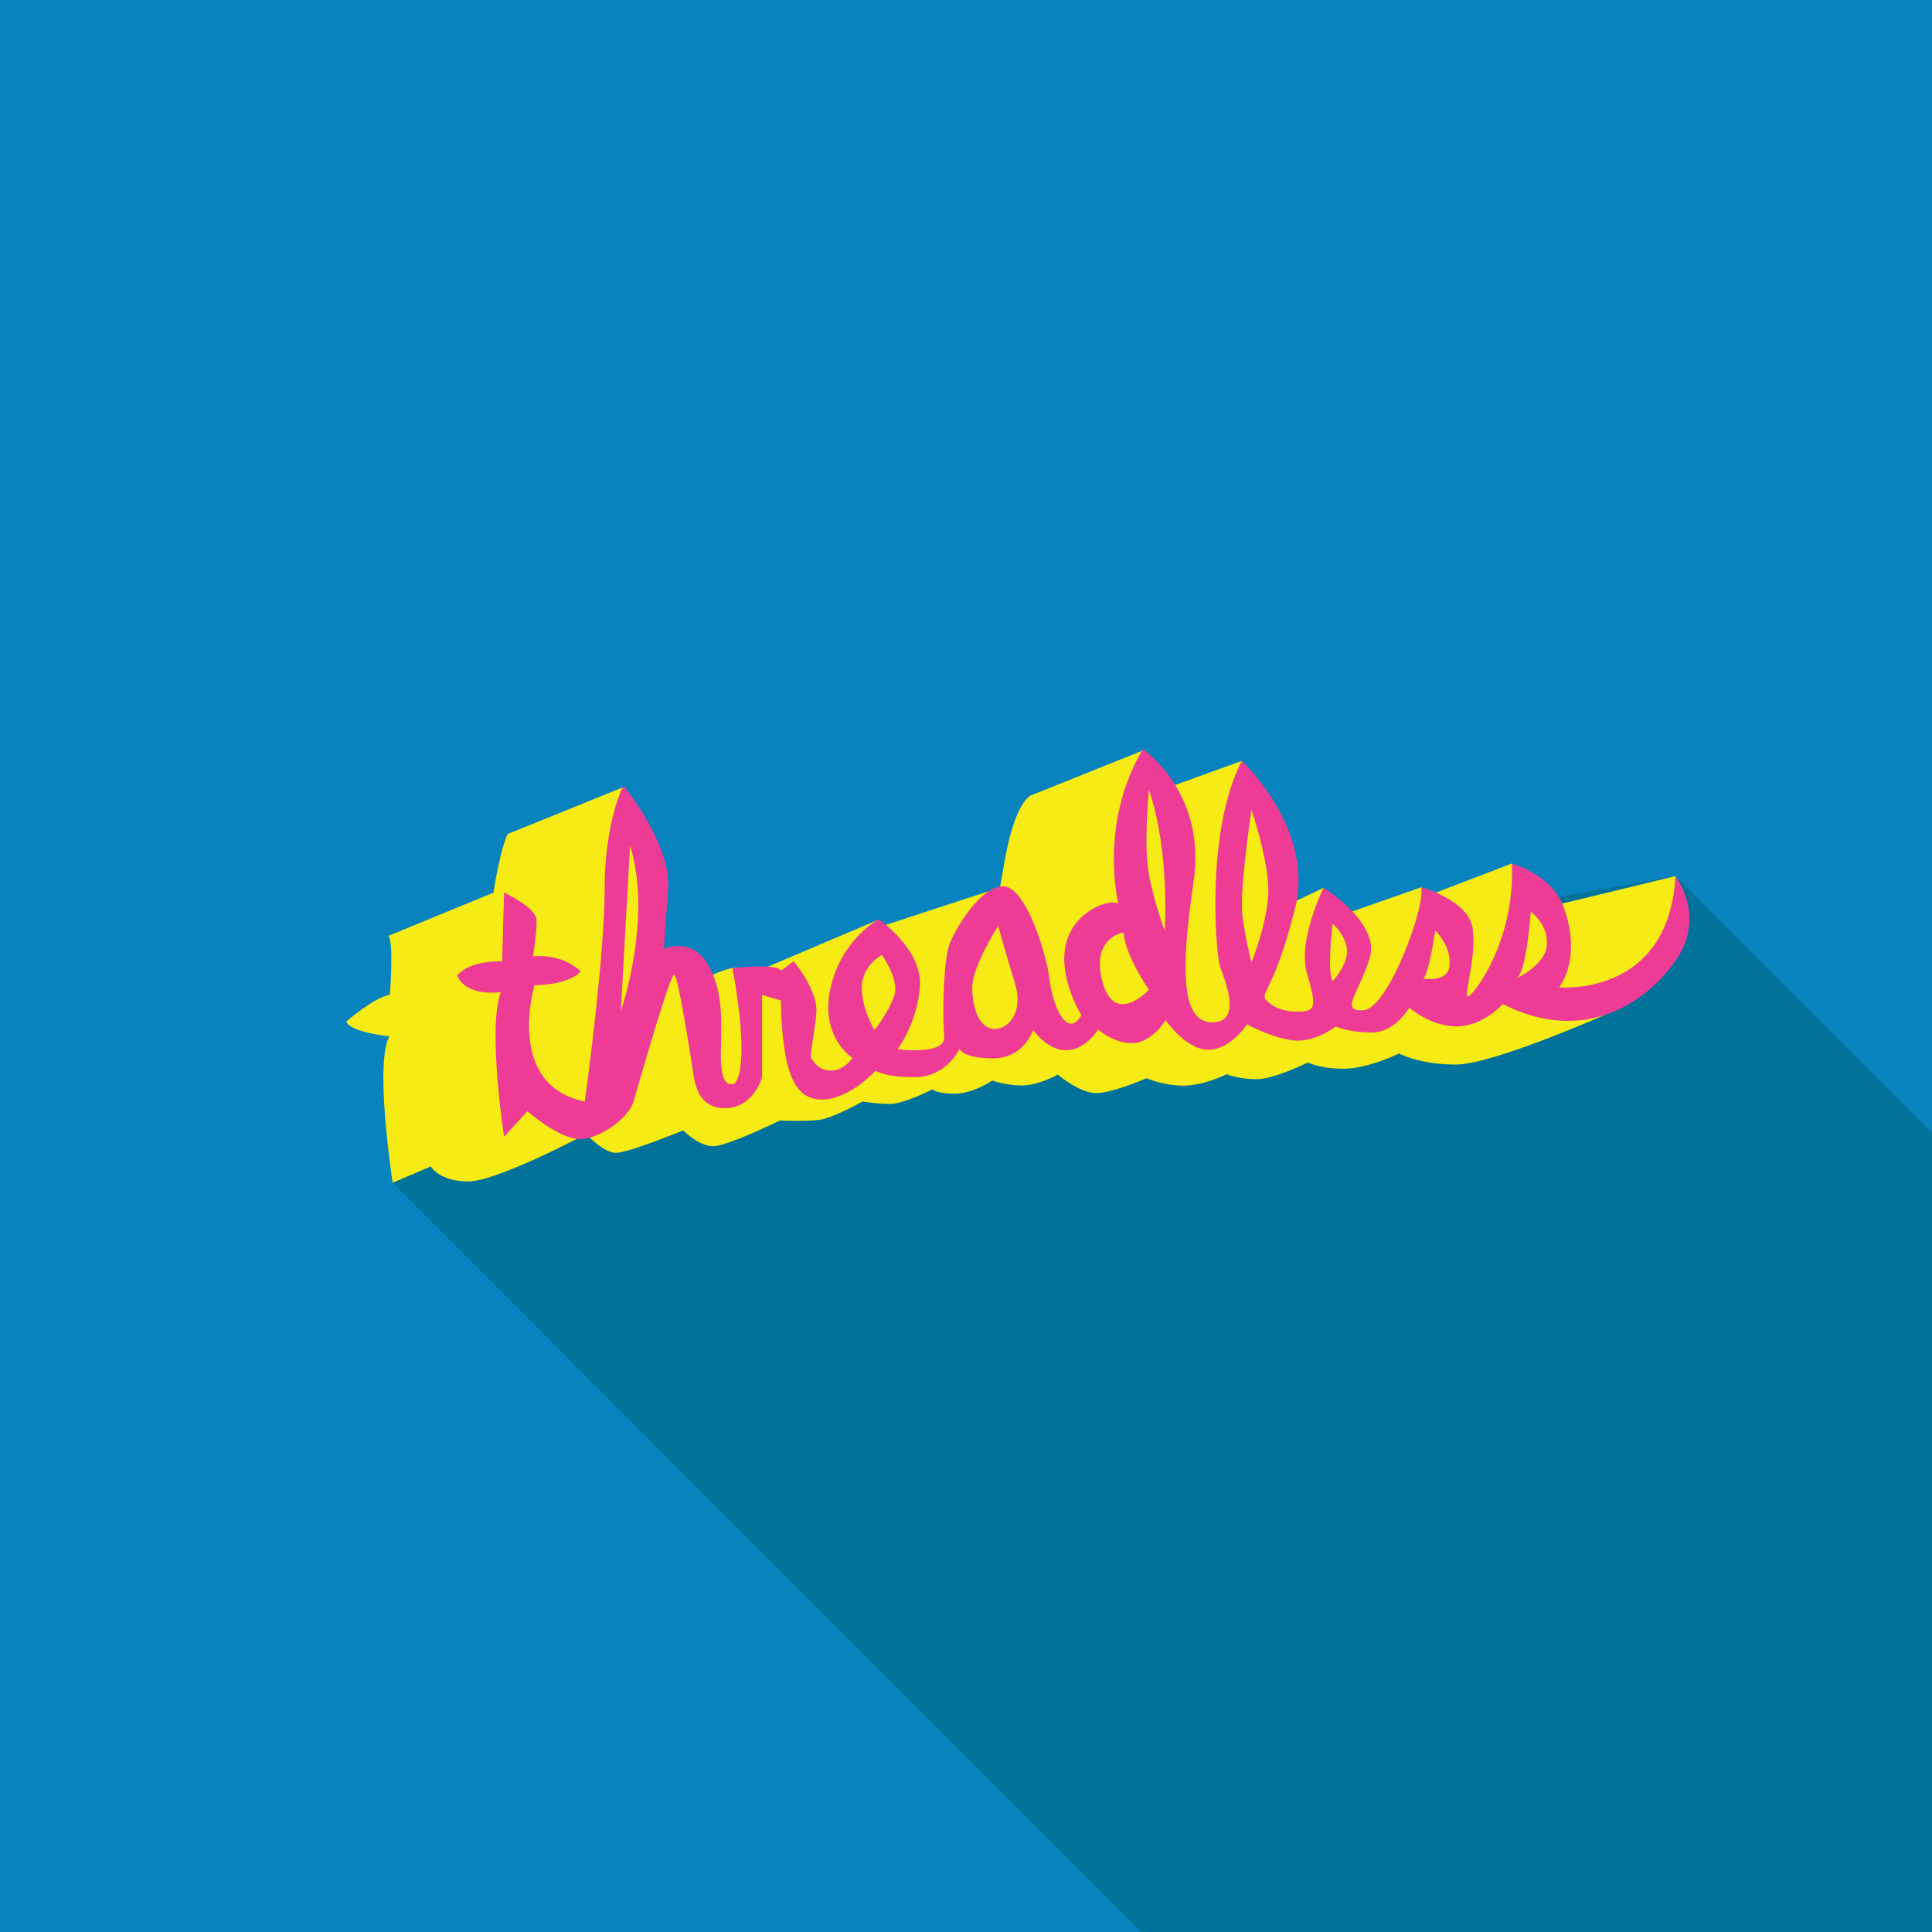
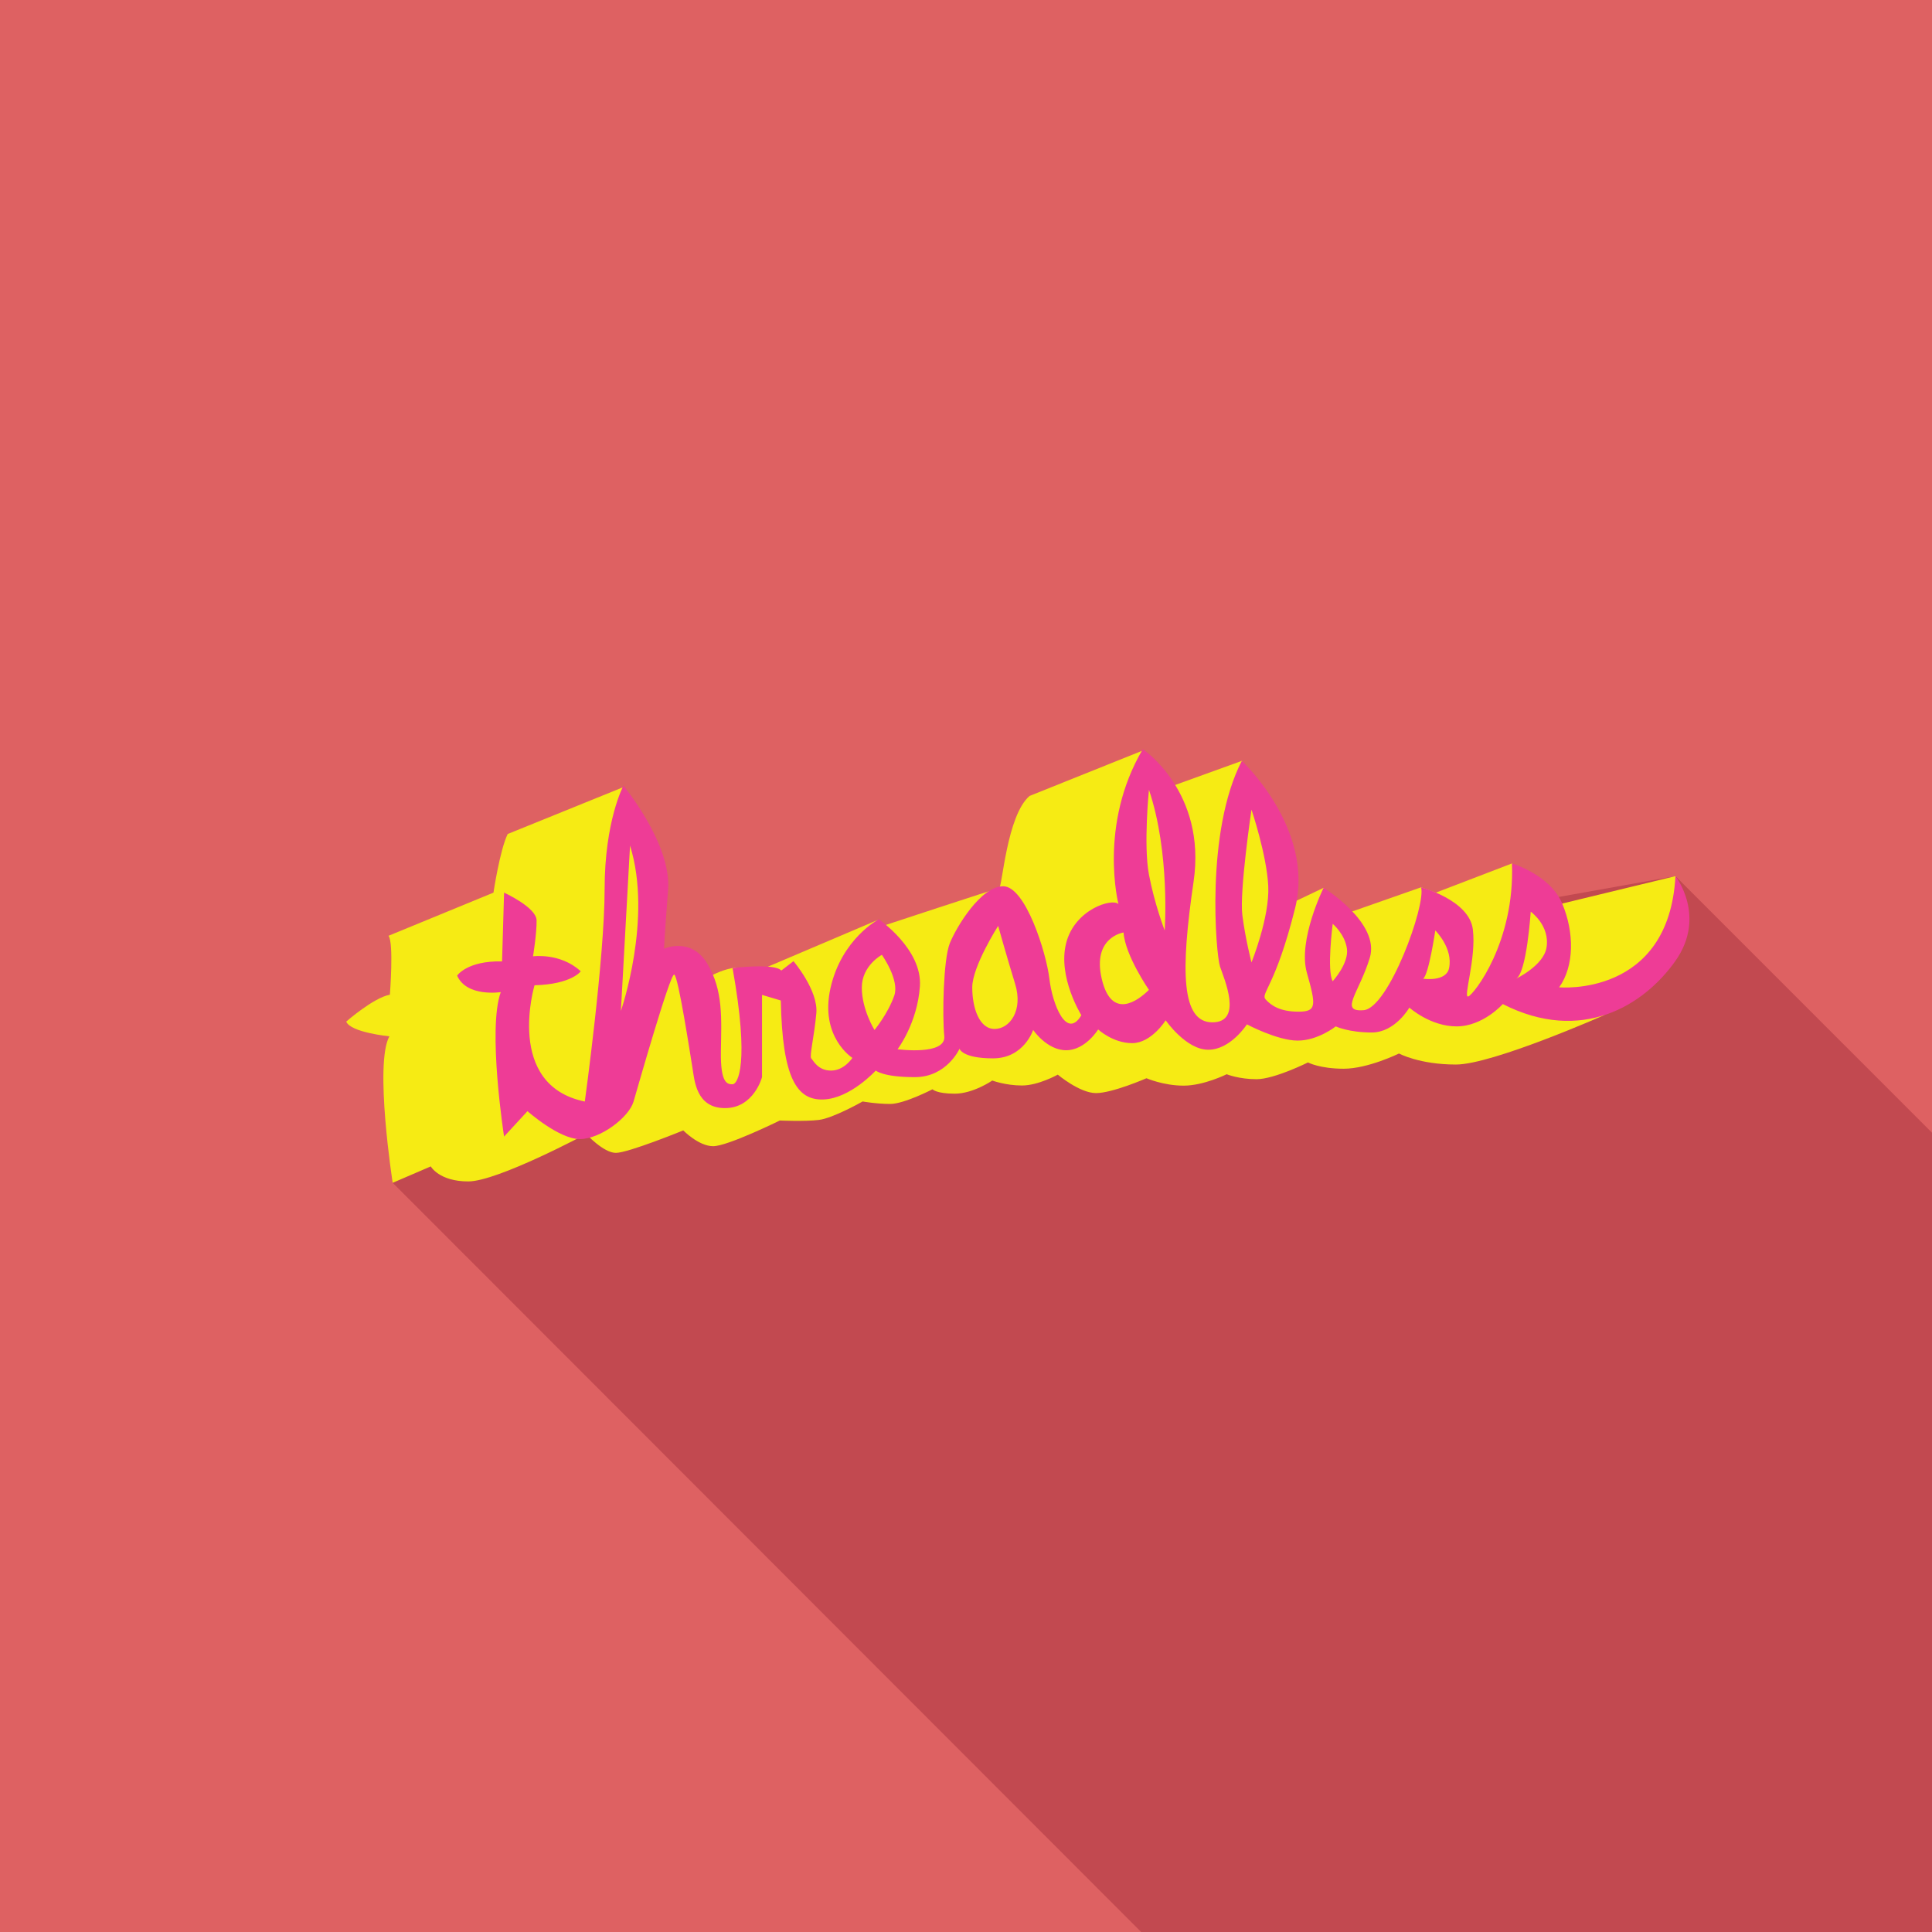
- <svg xmlns="http://www.w3.org/2000/svg" version="1.1" x="0px" y="0px" width="300px" height="300px" viewBox="0 0 300 300" enable-background="new 0 0 300 300" xml:space="preserve">
+ <svg xmlns="http://www.w3.org/2000/svg" version="1.1" id="Layer_1" x="0px" y="0px" width="300px" height="300px" viewBox="0 0 300 300" enable-background="new 0 0 300 300" xml:space="preserve">
  <g id="Layer_2">
-     <rect fill="#0883BE" width="300" height="300" />
+     <rect fill="#DE6162" width="300" height="300" />
  </g>
-   <g id="Layer_1">
+   <g id="Layer_1_1_">
    <g id="Layer_6">
-       <path fill="#01739A" d="M220.377,343.219c66.48-3.59,119.852-56.494,124.176-122.776l-84.389-84.398L155.25,154.75l-76.5,13.5    l-17.774,15.414L220.377,343.219z" />
+       <path fill="#C24950" d="M220.377,343.219c66.48-3.59,119.852-56.494,124.176-122.775l-84.389-84.398L155.25,154.75l-76.5,13.5    l-17.774,15.414L220.377,343.219z" />
    </g>
    <g id="Layer_4">
-       <path fill="#F6EB14" d="M66.889,181.12l-5.913,2.544c0,0-2.877-18.487-0.512-22.744c0,0-6.031-0.593-6.701-2.288    c0,0,4.218-3.704,6.78-4.178c0,0,0.63-8.121-0.217-9.145l16.3-6.7c0,0,0.984-6.583,2.207-9.105l17.85-7.235l4.54,9.994    l0.946,17.816l6.78,1.892l1.577-0.512c0,0,1.946-1.048,3.653-1.19c1.706-0.141,4.191,0.206,4.191,0.206l17.882-7.607l0.606,0.983    c0,0,17.818-5.873,18.289-5.952c0.476-0.079,1.185-11.314,4.732-14.309l17.43-6.992l4.174,5.651l11.352-4.101    c0,0,6.307,12.614,6.387,15.295c0.078,2.68,2.143,6.401,2.143,6.401l4.166-1.986l2.836,4.177l1.623-0.511l10.679-3.745    l2.302,0.824l11.809-4.53l5.203,5.439l2.603,0.79l17.583-4.258c0,0,3.941,14.742-8.91,19.788l-2.21,1.82    c0,0-17.304,7.65-22.979,7.65s-8.838-1.713-8.838-1.713s-4.821,2.363-8.576,2.363c-3.754,0-5.557-0.975-5.557-0.975    s-5.232,2.602-7.982,2.602s-4.641-0.77-4.641-0.77s-3.55,1.772-6.683,1.772c-3.136,0-5.767-1.151-5.767-1.151    s-5.291,2.306-7.834,2.306s-5.942-2.866-5.942-2.866s-3.017,1.686-5.558,1.686c-2.545,0-4.614-0.771-4.614-0.771    s-2.956,2.041-5.823,2.041c-2.868,0-3.459-0.681-3.459-0.681s-4.405,2.276-6.563,2.276s-4.287-0.384-4.287-0.384    s-4.583,2.602-6.8,2.867c-2.217,0.265-6.06,0.089-6.06,0.089s-8.101,3.989-10.348,3.989s-4.642-2.452-4.642-2.452    s-8.544,3.489-10.466,3.489c-1.921,0-4.612-2.93-4.612-2.93s-13.777,7.363-18.3,7.363C68.189,183.458,66.889,181.12,66.889,181.12    z" />
+       <path fill="#F6EB14" d="M66.889,181.12l-5.913,2.544c0,0-2.877-18.487-0.512-22.744c0,0-6.031-0.593-6.701-2.288    c0,0,4.218-3.704,6.78-4.178c0,0,0.63-8.121-0.217-9.145l16.3-6.7c0,0,0.984-6.583,2.207-9.105l17.85-7.235l4.54,9.994    l0.946,17.816l6.78,1.892l1.577-0.512c0,0,1.946-1.048,3.653-1.19c1.706-0.141,4.191,0.206,4.191,0.206l17.882-7.607l0.606,0.983    c0,0,17.818-5.873,18.289-5.952c0.477-0.079,1.186-11.314,4.732-14.309l17.43-6.992l4.174,5.651l11.353-4.101    c0,0,6.308,12.614,6.388,15.295c0.077,2.68,2.143,6.401,2.143,6.401l4.166-1.986l2.836,4.177l1.623-0.511l10.679-3.745    l2.302,0.824l11.809-4.53l5.203,5.439l2.604,0.79l17.583-4.258c0,0,3.94,14.742-8.91,19.788l-2.21,1.82    c0,0-17.304,7.649-22.979,7.649c-5.676,0-8.838-1.713-8.838-1.713s-4.821,2.363-8.576,2.363c-3.754,0-5.557-0.976-5.557-0.976    s-5.232,2.603-7.982,2.603s-4.641-0.771-4.641-0.771s-3.551,1.772-6.684,1.772c-3.136,0-5.768-1.151-5.768-1.151    s-5.291,2.307-7.834,2.307s-5.941-2.866-5.941-2.866s-3.018,1.687-5.559,1.687c-2.545,0-4.613-0.771-4.613-0.771    s-2.956,2.041-5.823,2.041c-2.868,0-3.459-0.682-3.459-0.682s-4.405,2.276-6.563,2.276c-2.158,0-4.287-0.384-4.287-0.384    s-4.583,2.602-6.8,2.867c-2.217,0.265-6.06,0.089-6.06,0.089s-8.101,3.989-10.348,3.989c-2.247,0-4.642-2.452-4.642-2.452    s-8.544,3.489-10.466,3.489c-1.921,0-4.612-2.931-4.612-2.931s-13.777,7.363-18.3,7.363    C68.189,183.458,66.889,181.12,66.889,181.12z" />
    </g>
    <g id="Layer_3">
-       <path fill="#EE3C96" d="M260.163,136.044c-1.022,18.845-18.058,17.267-18.058,17.267c2.367-3.311,2.367-8.515,0.475-13.008    c-1.891-4.494-7.807-6.229-7.807-6.229c0.475,12.219-5.912,20.341-6.776,20.656c-0.867,0.312,1.258-5.834,0.708-10.406    c-0.551-4.573-8.04-6.544-8.04-6.544c0.788,2.759-5.046,18.764-8.91,19.079c-3.862,0.312-0.71-2.683,0.945-8.122    c1.657-5.439-7.173-10.879-7.173-10.879s-4.021,8.121-2.602,13.167c1.417,5.047,1.574,6.069-1.287,6.069s-4.231-0.944-5.102-1.891    c-0.864-0.947,1.498-1.894,4.572-14.191c3.074-12.298-8.277-22.864-8.277-22.864c-5.678,10.959-4.021,30.037-3.389,31.929    c0.631,1.892,3.623,8.673-1.185,8.673c-4.81,0-4.965-7.884-2.917-21.839c2.051-13.954-7.884-20.576-7.884-20.576    c-6.938,11.746-3.784,24.046-3.784,24.046c-0.945-0.946-6.779,0.788-8.121,6.071c-1.34,5.281,2.365,11.193,2.365,11.193    c-2.286,3.863-4.493-1.655-4.967-5.674c-0.475-4.021-3.705-14.351-7.174-14.351s-7.253,6.308-8.279,8.831    c-1.025,2.522-1.183,11.354-0.867,14.428c0.315,3.073-7.254,2.048-7.254,2.048s3.075-4.021,3.47-9.774    c0.394-5.757-6.386-10.406-6.386-10.406s-5.755,2.996-7.49,10.645c-1.735,7.646,3.391,10.879,3.391,10.879s-1.262,1.97-3.312,1.97    c-2.05,0-2.759-1.575-3.075-1.892c-0.315-0.314,0.473-3.469,0.789-7.017c0.315-3.549-3.547-8.081-3.547-8.081l-1.893,1.458    c-1.024-1.182-7.568-0.394-7.568-0.394c2.681,14.979,0.789,18.052,0,18.052c-0.788,0-1.892-0.076-1.813-5.124    c0.079-5.046,0.394-9.46-2.129-13.638s-6.702-2.287-6.702-2.287s0.079-1.97,0.631-9.145c0.552-7.175-6.938-16.162-6.938-16.162    s-2.917,5.44-2.917,16.083c0,10.646-3.076,32.954-3.076,32.954c-12.457-2.561-7.805-18.053-7.805-18.053    c5.755-0.156,7.175-2.169,7.175-2.169c-3.153-2.915-7.411-2.327-7.411-2.327s0.592-3.586,0.553-5.597    c-0.04-2.01-5.047-4.296-5.047-4.296l-0.314,10.68c-5.44-0.118-6.977,2.208-6.977,2.208c1.498,3.392,6.78,2.562,6.78,2.562    c-2.09,5.717,0.511,22.432,0.511,22.432l3.631-3.944c0,0,4.888,4.334,8.12,4.334s7.648-3.39,8.357-5.834    s5.677-19.867,6.307-19.708c0.631,0.157,2.523,12.614,2.839,14.505c0.315,1.894,0.552,6.228,5.046,6.228    c4.494,0,5.755-4.809,5.755-4.809v-12.771l2.917,0.869c0.236,11.98,2.444,15.528,6.623,15.371c4.178-0.158,8.12-4.492,8.12-4.492    s1.103,1.024,6.07,1.024s6.938-4.414,6.938-4.414s0.394,1.497,5.203,1.497c4.811,0,6.229-4.414,6.229-4.414    s2.127,3.154,5.123,3.154s4.969-3.23,4.969-3.23s2.287,2.127,5.281,2.127c2.997,0,5.204-3.547,5.204-3.547s3.153,4.571,6.62,4.571    c3.471,0,5.994-3.94,5.994-3.94s4.729,2.521,7.882,2.521c3.155,0,5.913-2.206,5.913-2.206s1.973,0.946,5.598,0.946    c3.627,0,5.834-3.863,5.834-3.863s3.231,2.917,7.332,2.917c4.102,0,7.174-3.467,7.174-3.467    c12.223,6.229,21.916,0.236,26.806-6.703C265.052,142.272,260.163,136.044,260.163,136.044z M96.413,156.975l1.419-25.662    C101.381,142.626,96.413,156.975,96.413,156.975z M135.793,159.934c0,0-1.971-3.154-1.971-6.584c0-3.428,3.114-5.083,3.114-5.083    s2.767,3.884,1.932,6.308C137.895,157.395,135.793,159.934,135.793,159.934z M154.438,159.775c-2.364,0-3.467-3.231-3.467-6.465    c0-3.232,4.021-9.539,4.021-9.539s1.379,4.926,2.641,9.026C158.895,156.898,156.803,159.775,154.438,159.775z M171.073,151.971    c-1.498-6.465,3.391-7.175,3.391-7.175c0.237,3.547,3.94,8.908,3.94,8.908C176.671,155.438,172.573,158.434,171.073,151.971z     M180.852,144.479c0,0-1.58-4.099-2.445-8.671c-0.867-4.572,0-13.167,0-13.167C181.717,132.418,180.852,144.479,180.852,144.479z     M192.912,142.115c-0.473-3.705,1.419-16.398,1.419-16.398s2.364,7.017,2.603,11.866c0.235,4.847-2.603,11.863-2.603,11.863    S193.386,145.821,192.912,142.115z M206.943,152.365c-0.944-1.656,0-8.909,0-8.909s1.895,1.576,2.209,3.863    C209.467,149.605,206.943,152.365,206.943,152.365z M220.979,151.971c0.869-0.553,1.893-7.491,1.893-7.491    s2.811,2.755,2.129,5.885C224.529,152.514,220.979,151.971,220.979,151.971z M235.408,151.971    c1.654-0.789,2.283-10.406,2.283-10.406s3.027,2.146,2.447,5.597C239.668,149.951,235.408,151.971,235.408,151.971z" />
+       <path fill="#EE3C96" d="M260.163,136.044c-1.022,18.845-18.058,17.267-18.058,17.267c2.367-3.311,2.367-8.515,0.475-13.008    c-1.891-4.494-7.807-6.229-7.807-6.229c0.475,12.219-5.912,20.341-6.776,20.656c-0.867,0.312,1.258-5.834,0.708-10.406    c-0.551-4.573-8.04-6.544-8.04-6.544c0.788,2.759-5.046,18.764-8.91,19.079c-3.862,0.312-0.71-2.684,0.945-8.123    c1.657-5.439-7.173-10.879-7.173-10.879s-4.021,8.121-2.603,13.167c1.417,5.047,1.574,6.068-1.286,6.068    c-2.861,0-4.231-0.943-5.103-1.891c-0.864-0.947,1.498-1.895,4.571-14.191c3.074-12.298-8.276-22.864-8.276-22.864    c-5.679,10.959-4.021,30.037-3.39,31.929c0.632,1.892,3.623,8.673-1.185,8.673c-4.81,0-4.965-7.884-2.917-21.839    c2.051-13.954-7.884-20.576-7.884-20.576c-6.938,11.746-3.784,24.046-3.784,24.046c-0.945-0.946-6.779,0.788-8.121,6.071    c-1.34,5.28,2.365,11.192,2.365,11.192c-2.286,3.863-4.493-1.654-4.967-5.674c-0.475-4.021-3.705-14.351-7.174-14.351    s-7.253,6.308-8.279,8.831c-1.025,2.522-1.183,11.354-0.867,14.428c0.315,3.073-7.254,2.048-7.254,2.048s3.075-4.021,3.47-9.774    c0.394-5.756-6.386-10.405-6.386-10.405s-5.755,2.996-7.49,10.646c-1.735,7.646,3.391,10.879,3.391,10.879s-1.262,1.97-3.312,1.97    c-2.05,0-2.759-1.575-3.075-1.892c-0.315-0.314,0.473-3.47,0.789-7.018c0.315-3.549-3.547-8.081-3.547-8.081l-1.893,1.458    c-1.024-1.182-7.568-0.394-7.568-0.394c2.681,14.979,0.789,18.052,0,18.052c-0.788,0-1.892-0.076-1.813-5.124    c0.079-5.046,0.394-9.46-2.129-13.638s-6.702-2.287-6.702-2.287s0.079-1.97,0.631-9.145c0.552-7.175-6.938-16.162-6.938-16.162    s-2.917,5.44-2.917,16.083c0,10.646-3.076,32.954-3.076,32.954c-12.457-2.562-7.805-18.053-7.805-18.053    c5.755-0.156,7.175-2.169,7.175-2.169c-3.153-2.915-7.411-2.327-7.411-2.327s0.592-3.586,0.553-5.597    c-0.04-2.01-5.047-4.296-5.047-4.296l-0.314,10.68c-5.44-0.118-6.977,2.208-6.977,2.208c1.498,3.392,6.78,2.562,6.78,2.562    c-2.09,5.717,0.511,22.432,0.511,22.432l3.631-3.944c0,0,4.888,4.334,8.12,4.334s7.648-3.39,8.357-5.834    s5.677-19.867,6.307-19.708c0.631,0.157,2.523,12.614,2.839,14.505c0.315,1.894,0.552,6.228,5.046,6.228    c4.494,0,5.755-4.809,5.755-4.809v-12.771l2.917,0.869c0.236,11.98,2.444,15.528,6.623,15.371c4.178-0.158,8.12-4.492,8.12-4.492    s1.103,1.024,6.07,1.024c4.967,0,6.938-4.413,6.938-4.413s0.394,1.496,5.203,1.496c4.811,0,6.229-4.414,6.229-4.414    s2.127,3.154,5.123,3.154s4.969-3.23,4.969-3.23s2.287,2.127,5.281,2.127c2.997,0,5.204-3.547,5.204-3.547s3.153,4.571,6.62,4.571    c3.471,0,5.994-3.94,5.994-3.94s4.729,2.521,7.882,2.521c3.155,0,5.913-2.206,5.913-2.206s1.973,0.946,5.598,0.946    c3.627,0,5.834-3.863,5.834-3.863s3.231,2.917,7.332,2.917c4.103,0,7.174-3.467,7.174-3.467    c12.224,6.229,21.916,0.235,26.807-6.703C265.052,142.272,260.163,136.044,260.163,136.044z M96.413,156.975l1.419-25.662    C101.381,142.626,96.413,156.975,96.413,156.975z M135.793,159.934c0,0-1.971-3.153-1.971-6.584c0-3.428,3.114-5.083,3.114-5.083    s2.767,3.883,1.932,6.308C137.895,157.395,135.793,159.934,135.793,159.934z M154.438,159.775c-2.363,0-3.467-3.231-3.467-6.465    c0-3.232,4.021-9.54,4.021-9.54s1.379,4.926,2.641,9.026C158.895,156.898,156.803,159.775,154.438,159.775z M171.073,151.971    c-1.498-6.465,3.391-7.175,3.391-7.175c0.237,3.547,3.94,8.908,3.94,8.908C176.671,155.438,172.573,158.434,171.073,151.971z     M180.852,144.479c0,0-1.58-4.099-2.444-8.671c-0.867-4.572,0-13.167,0-13.167C181.717,132.418,180.852,144.479,180.852,144.479z     M192.912,142.115c-0.473-3.705,1.419-16.398,1.419-16.398s2.364,7.017,2.603,11.866c0.235,4.847-2.603,11.863-2.603,11.863    S193.386,145.821,192.912,142.115z M206.943,152.365c-0.944-1.656,0-8.909,0-8.909s1.895,1.576,2.209,3.863    C209.467,149.605,206.943,152.365,206.943,152.365z M220.979,151.971c0.869-0.553,1.894-7.491,1.894-7.491    s2.812,2.755,2.129,5.885C224.529,152.514,220.979,151.971,220.979,151.971z M235.408,151.971    c1.654-0.789,2.283-10.406,2.283-10.406s3.026,2.146,2.447,5.597C239.668,149.951,235.408,151.971,235.408,151.971z" />
    </g>
  </g>
</svg>
